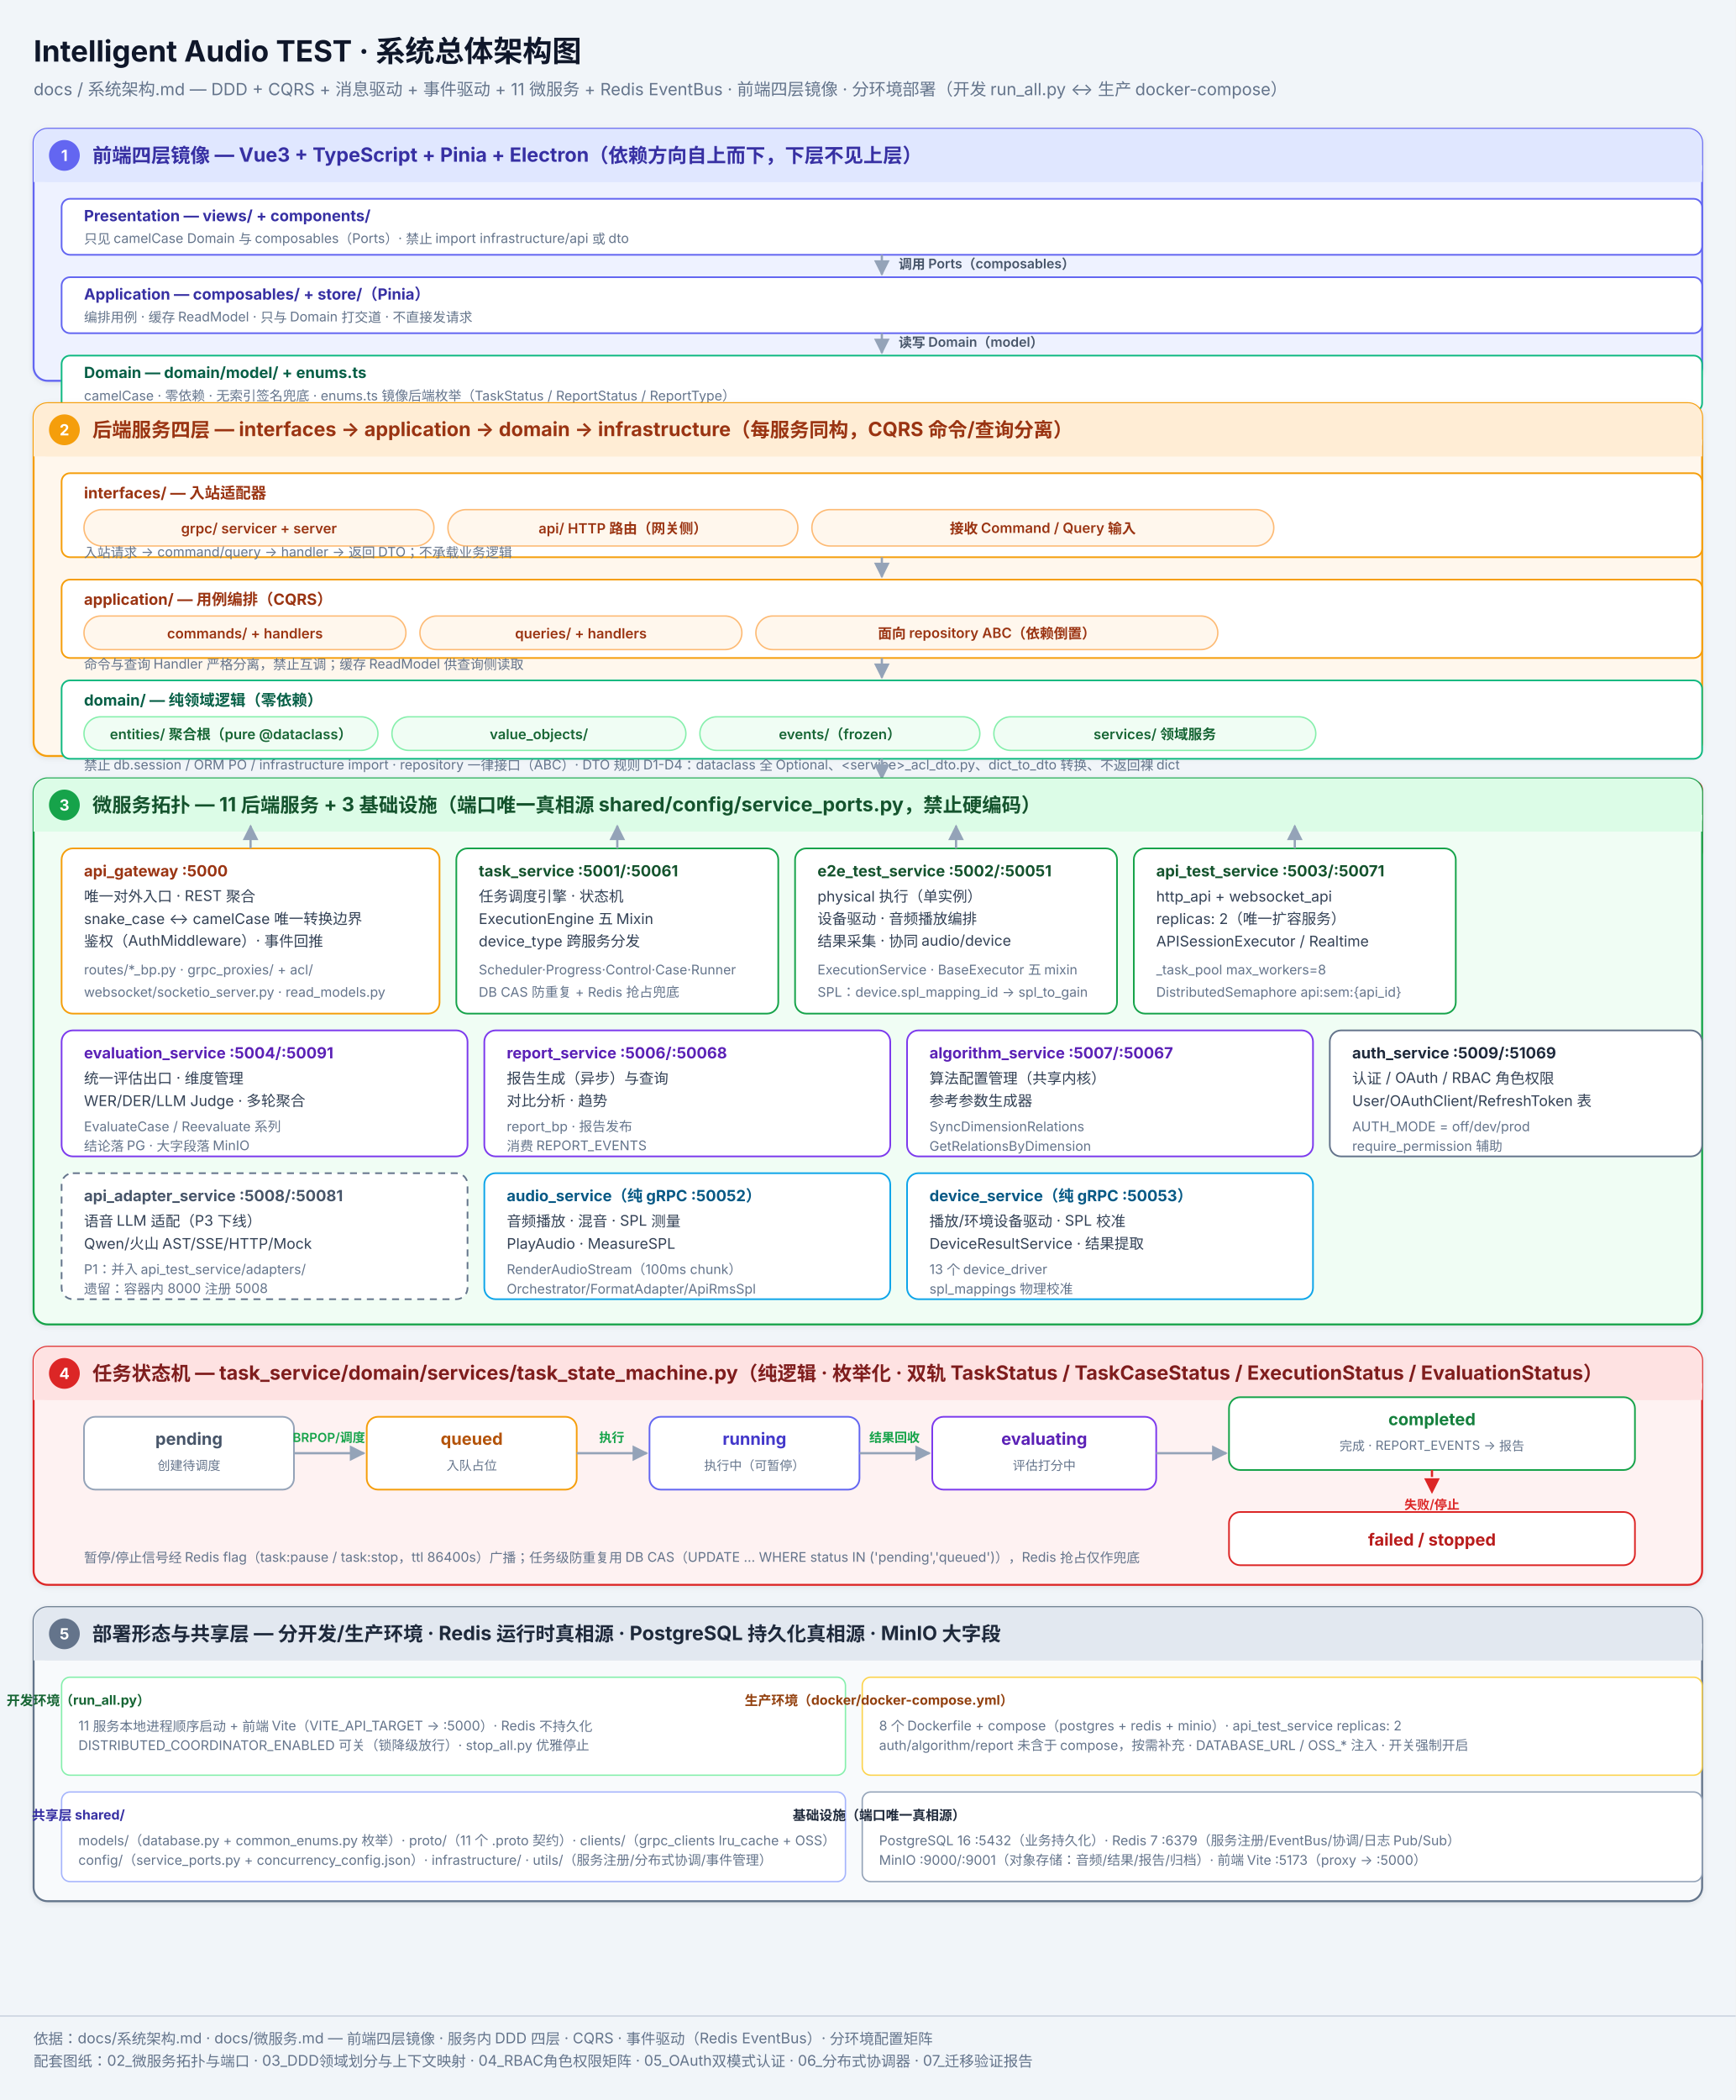
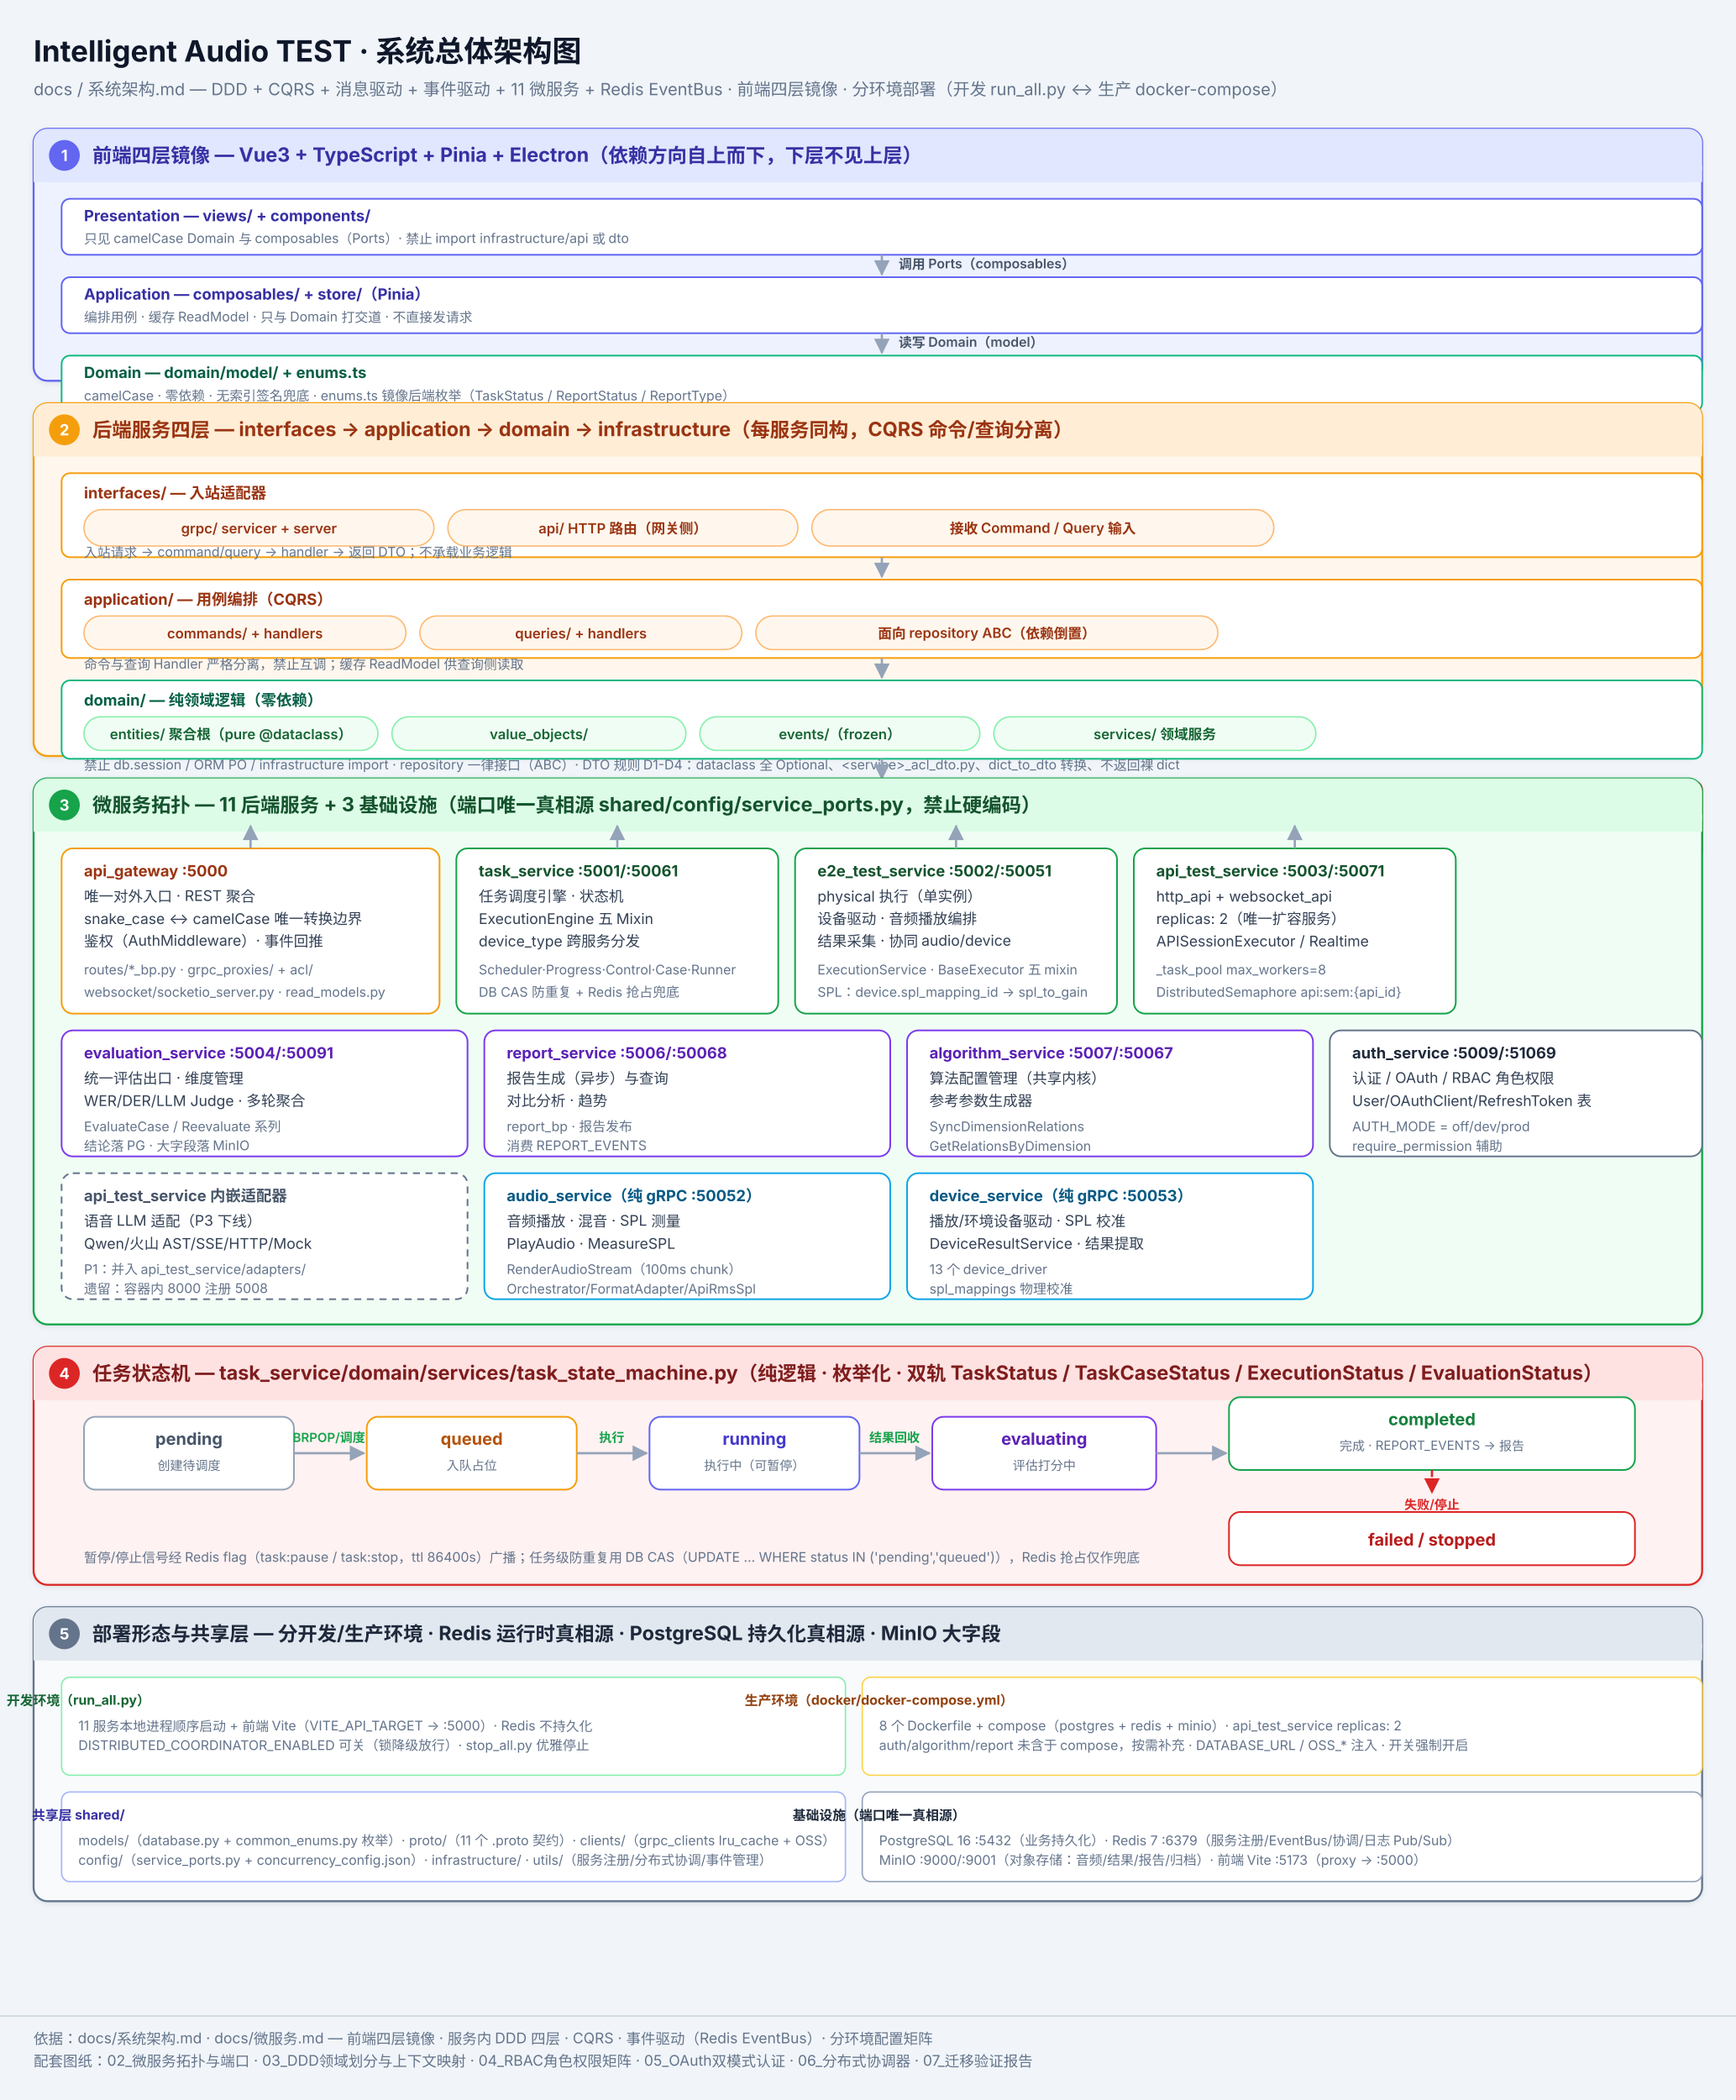
<svg xmlns="http://www.w3.org/2000/svg" viewBox="0 0 1240 1500" font-family="system-ui, -apple-system, 'Segoe UI', 'Microsoft YaHei', 'PingFang SC', sans-serif">
  <defs>
    <marker id="arrow" viewBox="0 0 10 10" refX="9" refY="5" markerWidth="7" markerHeight="7" orient="auto-start-reverse">
      <path d="M0,0 L10,5 L0,10 z" fill="#94a3b8" />
    </marker>
    <marker id="arrowRed" viewBox="0 0 10 10" refX="9" refY="5" markerWidth="7" markerHeight="7" orient="auto-start-reverse">
      <path d="M0,0 L10,5 L0,10 z" fill="#dc2626" />
    </marker>
    <marker id="arrowViolet" viewBox="0 0 10 10" refX="9" refY="5" markerWidth="7" markerHeight="7" orient="auto-start-reverse">
      <path d="M0,0 L10,5 L0,10 z" fill="#7c3aed" />
    </marker>
    <filter id="softShadow" x="-20%" y="-20%" width="140%" height="140%">
      <feDropShadow dx="0" dy="1" stdDeviation="2" flood-color="#0f172a" flood-opacity="0.08" />
    </filter>
    <style>
      .sec-title { font-size: 14px; font-weight: 700; }
      .flow { stroke: #94a3b8; stroke-width: 1.6; fill: none; marker-end: url(#arrow); }
      .flow-red { stroke: #dc2626; stroke-width: 1.6; fill: none; stroke-dasharray: 5 4; marker-end: url(#arrowRed); }
      .flow-violet { stroke: #7c3aed; stroke-width: 1.8; fill: none; stroke-dasharray: 6 4; marker-end: url(#arrowViolet); }
      .box-name { font-size: 12.5px; font-weight: 600; fill: #1e293b; }
      .box-desc { font-size: 10px; fill: #64748b; }
      .note { font-size: 9.5px; fill: #64748b; }
      .body { font-size: 10.5px; fill: #334155; }
      .pill-t { font-size: 10px; font-weight: 600; text-anchor: middle; }
      .chip-t { font-size: 9.5px; text-anchor: middle; }
      .st-n { font-size: 12px; font-weight: 700; text-anchor: middle; }
      .st-d { font-size: 9px; text-anchor: middle; }
    </style>
  </defs>
  <rect x="0" y="0" width="1240" height="1500" fill="#f1f5f9" />
  <text x="24" y="44" font-size="21" font-weight="700" fill="#0f172a">Intelligent Audio TEST · 系统总体架构图</text>
  <text x="24" y="68" font-size="12" fill="#64748b">docs / 系统架构.md — DDD + CQRS + 消息驱动 + 事件驱动 + 11 微服务 + Redis EventBus · 前端四层镜像 · 分环境部署（开发 run_all.py ↔ 生产 docker-compose）</text>
  <rect x="24" y="92" width="1192" height="180" rx="10" fill="#eef2ff" stroke="#6366f1" stroke-width="1.4" filter="url(#softShadow)" />
  <rect x="24" y="92" width="1192" height="38" rx="10" fill="#e0e7ff" />
  <rect x="24" y="118" width="1192" height="12" fill="#e0e7ff" />
  <circle cx="46" cy="111" r="11" fill="#6366f1" />
  <text x="46" y="115" font-size="11" font-weight="700" fill="#ffffff" text-anchor="middle">1</text>
  <text x="66" y="116" class="sec-title" fill="#3730a3">前端四层镜像 — Vue3 + TypeScript + Pinia + Electron（依赖方向自上而下，下层不见上层）</text>
  <rect x="44" y="142" width="1172" height="40" rx="6" fill="#ffffff" stroke="#6366f1" stroke-width="1.2" />
  <text x="60" y="158" font-size="11" font-weight="700" fill="#3730a3">Presentation — views/ + components/</text>
  <text x="60" y="174" class="note">只见 camelCase Domain 与 composables（Ports）· 禁止 import infrastructure/api 或 dto</text>
  <line x1="630" y1="182" x2="630" y2="196" class="flow" />
  <text x="642" y="192" font-size="9.5" font-weight="600" fill="#475569">调用 Ports（composables）</text>
  <rect x="44" y="198" width="1172" height="40" rx="6" fill="#ffffff" stroke="#6366f1" stroke-width="1.2" />
  <text x="60" y="214" font-size="11" font-weight="700" fill="#3730a3">Application — composables/ + store/（Pinia）</text>
  <text x="60" y="230" class="note">编排用例 · 缓存 ReadModel · 只与 Domain 打交道 · 不直接发请求</text>
  <line x1="630" y1="238" x2="630" y2="252" class="flow" />
  <text x="642" y="248" font-size="9.5" font-weight="600" fill="#475569">读写 Domain（model）</text>
  <rect x="44" y="254" width="1172" height="40" rx="6" fill="#ffffff" stroke="#10b981" stroke-width="1.2" />
  <text x="60" y="270" font-size="11" font-weight="700" fill="#065f46">Domain — domain/model/ + enums.ts</text>
  <text x="60" y="286" class="note">camelCase · 零依赖 · 无索引签名兜底 · enums.ts 镜像后端枚举（TaskStatus / ReportStatus / ReportType）</text>
  <line x1="630" y1="294" x2="630" y2="308" class="flow" />
  <text x="642" y="304" font-size="9.5" font-weight="600" fill="#475569">经 Port 由 Infrastructure 实现</text>
  <rect x="44" y="310" width="1172" height="40" rx="6" fill="#ffffff" stroke="#64748b" stroke-width="1.2" />
  <text x="60" y="326" font-size="11" font-weight="700" fill="#1e293b">Infrastructure — api/ + adapters/ + dto/ + http/</text>
  <text x="60" y="342" class="note">唯一知道 snake_case 的层 · socket 通道接入（utils/socket.ts + infrastructure/socket/taskChannel.ts）· 与后端强命名契约在此收敛</text>
  <rect x="24" y="288" width="1192" height="252" rx="10" fill="#fff7ed" stroke="#f59e0b" stroke-width="1.4" filter="url(#softShadow)" />
  <rect x="24" y="288" width="1192" height="38" rx="10" fill="#ffedd5" />
  <rect x="24" y="314" width="1192" height="12" fill="#ffedd5" />
  <circle cx="46" cy="307" r="11" fill="#f59e0b" />
  <text x="46" y="311" font-size="11" font-weight="700" fill="#ffffff" text-anchor="middle">2</text>
  <text x="66" y="312" class="sec-title" fill="#9a3412">后端服务四层 — interfaces → application → domain → infrastructure（每服务同构，CQRS 命令/查询分离）</text>
  <rect x="44" y="338" width="1172" height="60" rx="6" fill="#ffffff" stroke="#f59e0b" stroke-width="1.2" />
  <text x="60" y="356" font-size="11" font-weight="700" fill="#9a3412">interfaces/ — 入站适配器</text>
  <rect x="60" y="364" width="250" height="26" rx="13" fill="#fff7ed" stroke="#fdba74" stroke-width="1" />
  <text x="185" y="381" class="pill-t" fill="#9a3412">grpc/ servicer + server</text>
  <rect x="320" y="364" width="250" height="26" rx="13" fill="#fff7ed" stroke="#fdba74" stroke-width="1" />
  <text x="445" y="381" class="pill-t" fill="#9a3412">api/ HTTP 路由（网关侧）</text>
  <rect x="580" y="364" width="330" height="26" rx="13" fill="#fff7ed" stroke="#fdba74" stroke-width="1" />
  <text x="745" y="381" class="pill-t" fill="#9a3412">接收 Command / Query 输入</text>
  <text x="60" y="398" class="note">入站请求 → command/query → handler → 返回 DTO；不承载业务逻辑</text>
  <line x1="630" y1="398" x2="630" y2="412" class="flow" />
  <rect x="44" y="414" width="1172" height="56" rx="6" fill="#ffffff" stroke="#f59e0b" stroke-width="1.2" />
  <text x="60" y="432" font-size="11" font-weight="700" fill="#9a3412">application/ — 用例编排（CQRS）</text>
  <rect x="60" y="440" width="230" height="24" rx="12" fill="#fff7ed" stroke="#fdba74" stroke-width="1" />
  <text x="175" y="456" class="pill-t" fill="#9a3412">commands/ + handlers</text>
  <rect x="300" y="440" width="230" height="24" rx="12" fill="#fff7ed" stroke="#fdba74" stroke-width="1" />
  <text x="415" y="456" class="pill-t" fill="#9a3412">queries/ + handlers</text>
  <rect x="540" y="440" width="330" height="24" rx="12" fill="#fff7ed" stroke="#fdba74" stroke-width="1" />
  <text x="705" y="456" class="pill-t" fill="#9a3412">面向 repository ABC（依赖倒置）</text>
  <text x="60" y="478" class="note">命令与查询 Handler 严格分离，禁止互调；缓存 ReadModel 供查询侧读取</text>
  <line x1="630" y1="470" x2="630" y2="484" class="flow" />
  <rect x="44" y="486" width="1172" height="56" rx="6" fill="#ffffff" stroke="#10b981" stroke-width="1.2" />
  <text x="60" y="504" font-size="11" font-weight="700" fill="#065f46">domain/ — 纯领域逻辑（零依赖）</text>
  <rect x="60" y="512" width="210" height="24" rx="12" fill="#f0fdf4" stroke="#86efac" stroke-width="1" />
  <text x="165" y="528" class="pill-t" fill="#166534">entities/ 聚合根（pure @dataclass）</text>
  <rect x="280" y="512" width="210" height="24" rx="12" fill="#f0fdf4" stroke="#86efac" stroke-width="1" />
  <text x="385" y="528" class="pill-t" fill="#166534">value_objects/</text>
  <rect x="500" y="512" width="200" height="24" rx="12" fill="#f0fdf4" stroke="#86efac" stroke-width="1" />
  <text x="600" y="528" class="pill-t" fill="#166534">events/（frozen）</text>
  <rect x="710" y="512" width="230" height="24" rx="12" fill="#f0fdf4" stroke="#86efac" stroke-width="1" />
  <text x="825" y="528" class="pill-t" fill="#166534">services/ 领域服务</text>
  <text x="60" y="550" class="note">禁止 db.session / ORM PO / infrastructure import · repository 一律接口（ABC）· DTO 规则 D1-D4：dataclass 全 Optional、&lt;service&gt;_acl_dto.py、dict_to_dto 转换、不返回裸 dict</text>
  <line x1="630" y1="542" x2="630" y2="556" class="flow" />
  <rect x="44" y="558" width="1172" height="56" rx="6" fill="#ffffff" stroke="#dc2626" stroke-width="1.2" />
  <text x="60" y="576" font-size="11" font-weight="700" fill="#7f1d1d">infrastructure/ — 技术实现</text>
  <rect x="60" y="584" width="200" height="24" rx="12" fill="#fef2f2" stroke="#fca5a5" stroke-width="1" />
  <text x="160" y="600" class="pill-t" fill="#991b1b">persistence/ PO + Repository</text>
  <rect x="270" y="584" width="220" height="24" rx="12" fill="#fef2f2" stroke="#fca5a5" stroke-width="1" />
  <text x="380" y="600" class="pill-t" fill="#991b1b">acl/ ACL 仓储（gRPC 出站）</text>
  <rect x="500" y="584" width="200" height="24" rx="12" fill="#fef2f2" stroke="#fca5a5" stroke-width="1" />
  <text x="600" y="600" class="pill-t" fill="#991b1b">oss/ 大字段落盘</text>
  <rect x="710" y="584" width="290" height="24" rx="12" fill="#fef2f2" stroke="#fca5a5" stroke-width="1" />
  <text x="855" y="600" class="pill-t" fill="#991b1b">实现 domain 定义的 ABC</text>
  <text x="60" y="622" class="note">唯一知道 snake_case 的层 · 跨服务数据访问必须经 ACL gRPC（repository 返回 dict 或 Entity）</text>
  <rect x="24" y="556" width="1192" height="390" rx="10" fill="#f0fdf4" stroke="#16a34a" stroke-width="1.4" filter="url(#softShadow)" />
  <rect x="24" y="556" width="1192" height="38" rx="10" fill="#dcfce7" />
  <rect x="24" y="582" width="1192" height="12" fill="#dcfce7" />
  <circle cx="46" cy="575" r="11" fill="#16a34a" />
  <text x="46" y="579" font-size="11" font-weight="700" fill="#ffffff" text-anchor="middle">3</text>
  <text x="66" y="580" class="sec-title" fill="#14532d">微服务拓扑 — 11 后端服务 + 3 基础设施（端口唯一真相源 shared/config/service_ports.py，禁止硬编码）</text>
  <rect x="44" y="606" width="270" height="118" rx="8" fill="#ffffff" stroke="#f59e0b" stroke-width="1.2" />
  <text x="60" y="626" font-size="11" font-weight="700" fill="#9a3412">api_gateway :5000</text>
  <text x="60" y="644" class="body">唯一对外入口 · REST 聚合</text>
  <text x="60" y="660" class="body">snake_case ↔ camelCase 唯一转换边界</text>
  <text x="60" y="676" class="body">鉴权（AuthMiddleware）· 事件回推</text>
  <text x="60" y="696" class="note">routes/*_bp.py · grpc_proxies/ + acl/</text>
  <text x="60" y="712" class="note">websocket/socketio_server.py · read_models.py</text>
  <rect x="326" y="606" width="230" height="118" rx="8" fill="#ffffff" stroke="#16a34a" stroke-width="1.2" />
  <text x="342" y="626" font-size="11" font-weight="700" fill="#14532d">task_service :5001/:50061</text>
  <text x="342" y="644" class="body">任务调度引擎 · 状态机</text>
  <text x="342" y="660" class="body">ExecutionEngine 五 Mixin</text>
  <text x="342" y="676" class="body">device_type 跨服务分发</text>
  <text x="342" y="696" class="note">Scheduler·Progress·Control·Case·Runner</text>
  <text x="342" y="712" class="note">DB CAS 防重复 + Redis 抢占兜底</text>
  <rect x="568" y="606" width="230" height="118" rx="8" fill="#ffffff" stroke="#16a34a" stroke-width="1.2" />
  <text x="584" y="626" font-size="11" font-weight="700" fill="#14532d">e2e_test_service :5002/:50051</text>
  <text x="584" y="644" class="body">physical 执行（单实例）</text>
  <text x="584" y="660" class="body">设备驱动 · 音频播放编排</text>
  <text x="584" y="676" class="body">结果采集 · 协同 audio/device</text>
  <text x="584" y="696" class="note">ExecutionService · BaseExecutor 五 mixin</text>
  <text x="584" y="712" class="note">SPL：device.spl_mapping_id → spl_to_gain</text>
  <rect x="810" y="606" width="230" height="118" rx="8" fill="#ffffff" stroke="#16a34a" stroke-width="1.2" />
  <text x="826" y="626" font-size="11" font-weight="700" fill="#14532d">api_test_service :5003/:50071</text>
  <text x="826" y="644" class="body">http_api + websocket_api</text>
  <text x="826" y="660" class="body">replicas: 2（唯一扩容服务）</text>
  <text x="826" y="676" class="body">APISessionExecutor / Realtime</text>
  <text x="826" y="696" class="note">_task_pool max_workers=8</text>
  <text x="826" y="712" class="note">DistributedSemaphore api:sem:{api_id}</text>
  <line x1="179" y1="606" x2="179" y2="590" class="flow" />
  <line x1="441" y1="606" x2="441" y2="590" class="flow" />
  <line x1="683" y1="606" x2="683" y2="590" class="flow" />
  <line x1="925" y1="606" x2="925" y2="590" class="flow" />
  <rect x="44" y="736" width="290" height="90" rx="8" fill="#ffffff" stroke="#7c3aed" stroke-width="1.2" />
  <text x="60" y="756" font-size="11" font-weight="700" fill="#5b21b6">evaluation_service :5004/:50091</text>
  <text x="60" y="774" class="body">统一评估出口 · 维度管理</text>
  <text x="60" y="790" class="body">WER/DER/LLM Judge · 多轮聚合</text>
  <text x="60" y="808" class="note">EvaluateCase / Reevaluate 系列</text>
  <text x="60" y="822" class="note">结论落 PG · 大字段落 MinIO</text>
  <rect x="346" y="736" width="290" height="90" rx="8" fill="#ffffff" stroke="#7c3aed" stroke-width="1.2" />
  <text x="362" y="756" font-size="11" font-weight="700" fill="#5b21b6">report_service :5006/:50068</text>
  <text x="362" y="774" class="body">报告生成（异步）与查询</text>
  <text x="362" y="790" class="body">对比分析 · 趋势</text>
  <text x="362" y="808" class="note">report_bp · 报告发布</text>
  <text x="362" y="822" class="note">消费 REPORT_EVENTS</text>
  <rect x="648" y="736" width="290" height="90" rx="8" fill="#ffffff" stroke="#7c3aed" stroke-width="1.2" />
  <text x="664" y="756" font-size="11" font-weight="700" fill="#5b21b6">algorithm_service :5007/:50067</text>
  <text x="664" y="774" class="body">算法配置管理（共享内核）</text>
  <text x="664" y="790" class="body">参考参数生成器</text>
  <text x="664" y="808" class="note">SyncDimensionRelations</text>
  <text x="664" y="822" class="note">GetRelationsByDimension</text>
  <rect x="950" y="736" width="266" height="90" rx="8" fill="#ffffff" stroke="#64748b" stroke-width="1.2" />
  <text x="966" y="756" font-size="11" font-weight="700" fill="#1e293b">auth_service :5009/:51069</text>
  <text x="966" y="774" class="body">认证 / OAuth / RBAC 角色权限</text>
  <text x="966" y="790" class="body">User/OAuthClient/RefreshToken 表</text>
  <text x="966" y="808" class="note">AUTH_MODE = off/dev/prod</text>
  <text x="966" y="822" class="note">require_permission 辅助</text>
  <rect x="44" y="838" width="290" height="90" rx="8" fill="#ffffff" stroke="#64748b" stroke-width="1.2" stroke-dasharray="5 4" />
-   <text x="60" y="858" font-size="11" font-weight="700" fill="#475569">api_adapter_service :5008/:50081</text>
+   <text x="60" y="858" font-size="11" font-weight="700" fill="#475569">api_test_service 内嵌适配器</text>
  <text x="60" y="876" class="body">语音 LLM 适配（P3 下线）</text>
  <text x="60" y="892" class="body">Qwen/火山 AST/SSE/HTTP/Mock</text>
  <text x="60" y="910" class="note">P1：并入 api_test_service/adapters/</text>
  <text x="60" y="924" class="note">遗留：容器内 8000 注册 5008</text>
  <rect x="346" y="838" width="290" height="90" rx="8" fill="#ffffff" stroke="#0ea5e9" stroke-width="1.2" />
  <text x="362" y="858" font-size="11" font-weight="700" fill="#075985">audio_service（纯 gRPC :50052）</text>
  <text x="362" y="876" class="body">音频播放 · 混音 · SPL 测量</text>
  <text x="362" y="892" class="body">PlayAudio · MeasureSPL</text>
  <text x="362" y="910" class="note">RenderAudioStream（100ms chunk）</text>
  <text x="362" y="924" class="note">Orchestrator/FormatAdapter/ApiRmsSpl</text>
  <rect x="648" y="838" width="290" height="90" rx="8" fill="#ffffff" stroke="#0ea5e9" stroke-width="1.2" />
  <text x="664" y="858" font-size="11" font-weight="700" fill="#075985">device_service（纯 gRPC :50053）</text>
  <text x="664" y="876" class="body">播放/环境设备驱动 · SPL 校准</text>
  <text x="664" y="892" class="body">DeviceResultService · 结果提取</text>
  <text x="664" y="910" class="note">13 个 device_driver</text>
  <text x="664" y="924" class="note">spl_mappings 物理校准</text>
  <rect x="24" y="962" width="1192" height="170" rx="10" fill="#fef2f2" stroke="#dc2626" stroke-width="1.4" filter="url(#softShadow)" />
  <rect x="24" y="962" width="1192" height="38" rx="10" fill="#fee2e2" />
  <rect x="24" y="988" width="1192" height="12" fill="#fee2e2" />
  <circle cx="46" cy="981" r="11" fill="#dc2626" />
  <text x="46" y="985" font-size="11" font-weight="700" fill="#ffffff" text-anchor="middle">4</text>
  <text x="66" y="986" class="sec-title" fill="#7f1d1d">任务状态机 — task_service/domain/services/task_state_machine.py（纯逻辑 · 枚举化 · 双轨 TaskStatus / TaskCaseStatus / ExecutionStatus / EvaluationStatus）</text>
  <rect x="60" y="1012" width="150" height="52" rx="8" fill="#ffffff" stroke="#94a3b8" stroke-width="1.2" />
  <text x="135" y="1032" class="st-n" fill="#475569">pending</text>
  <text x="135" y="1050" class="st-d" fill="#64748b">创建待调度</text>
  <line x1="210" y1="1038" x2="260" y2="1038" class="flow" />
  <text x="235" y="1030" font-size="9" font-weight="600" fill="#16a34a" text-anchor="middle">BRPOP/调度</text>
  <rect x="262" y="1012" width="150" height="52" rx="8" fill="#ffffff" stroke="#f59e0b" stroke-width="1.2" />
  <text x="337" y="1032" class="st-n" fill="#b45309">queued</text>
  <text x="337" y="1050" class="st-d" fill="#64748b">入队占位</text>
  <line x1="412" y1="1038" x2="462" y2="1038" class="flow" />
  <text x="437" y="1030" font-size="9" font-weight="600" fill="#16a34a" text-anchor="middle">执行</text>
  <rect x="464" y="1012" width="150" height="52" rx="8" fill="#ffffff" stroke="#6366f1" stroke-width="1.2" />
  <text x="539" y="1032" class="st-n" fill="#4338ca">running</text>
  <text x="539" y="1050" class="st-d" fill="#64748b">执行中（可暂停）</text>
  <line x1="614" y1="1038" x2="664" y2="1038" class="flow" />
  <text x="639" y="1030" font-size="9" font-weight="600" fill="#16a34a" text-anchor="middle">结果回收</text>
  <rect x="666" y="1012" width="160" height="52" rx="8" fill="#ffffff" stroke="#7c3aed" stroke-width="1.2" />
  <text x="746" y="1032" class="st-n" fill="#5b21b6">evaluating</text>
  <text x="746" y="1050" class="st-d" fill="#64748b">评估打分中</text>
  <line x1="826" y1="1038" x2="876" y2="1038" class="flow" />
  <rect x="878" y="998" width="290" height="52" rx="8" fill="#ffffff" stroke="#16a34a" stroke-width="1.2" />
  <text x="1023" y="1018" class="st-n" fill="#15803d">completed</text>
  <text x="1023" y="1036" class="st-d" fill="#64748b">完成 · REPORT_EVENTS → 报告</text>
  <line x1="1023" y1="1050" x2="1023" y2="1066" class="flow-red" />
  <text x="1023" y="1078" font-size="9" font-weight="600" fill="#dc2626" text-anchor="middle">失败/停止</text>
  <rect x="878" y="1080" width="290" height="38" rx="8" fill="#ffffff" stroke="#dc2626" stroke-width="1.2" />
  <text x="1023" y="1104" class="st-n" fill="#b91c1c">failed / stopped</text>
  <text x="60" y="1116" class="note">暂停/停止信号经 Redis flag（task:pause / task:stop，ttl 86400s）广播；任务级防重复用 DB CAS（UPDATE … WHERE status IN ('pending','queued')），Redis 抢占仅作兜底</text>
  <rect x="24" y="1148" width="1192" height="210" rx="10" fill="#f8fafc" stroke="#64748b" stroke-width="1.4" filter="url(#softShadow)" />
  <rect x="24" y="1148" width="1192" height="38" rx="10" fill="#e2e8f0" />
  <rect x="24" y="1174" width="1192" height="12" fill="#e2e8f0" />
  <circle cx="46" cy="1167" r="11" fill="#64748b" />
  <text x="46" y="1171" font-size="11" font-weight="700" fill="#ffffff" text-anchor="middle">5</text>
  <text x="66" y="1172" class="sec-title" fill="#1e293b">部署形态与共享层 — 分开发/生产环境 · Redis 运行时真相源 · PostgreSQL 持久化真相源 · MinIO 大字段</text>
  <rect x="44" y="1198" width="560" height="70" rx="6" fill="#ffffff" stroke="#86efac" stroke-width="1" />
  <text x="56" y="1218" class="chip-t" fill="#166534" text-anchor="start" font-weight="700">开发环境（run_all.py）</text>
  <text x="56" y="1236" class="note" text-anchor="start">11 服务本地进程顺序启动 + 前端 Vite（VITE_API_TARGET → :5000）· Redis 不持久化</text>
  <text x="56" y="1250" class="note" text-anchor="start">DISTRIBUTED_COORDINATOR_ENABLED 可关（锁降级放行）· stop_all.py 优雅停止</text>
  <rect x="616" y="1198" width="600" height="70" rx="6" fill="#ffffff" stroke="#fcd34d" stroke-width="1" />
  <text x="628" y="1218" class="chip-t" fill="#92400e" text-anchor="start" font-weight="700">生产环境（docker/docker-compose.yml）</text>
  <text x="628" y="1236" class="note" text-anchor="start">8 个 Dockerfile + compose（postgres + redis + minio）· api_test_service replicas: 2</text>
  <text x="628" y="1250" class="note" text-anchor="start">auth/algorithm/report 未含于 compose，按需补充 · DATABASE_URL / OSS_* 注入 · 开关强制开启</text>
  <rect x="44" y="1280" width="560" height="64" rx="6" fill="#ffffff" stroke="#a5b4fc" stroke-width="1" />
  <text x="56" y="1300" class="chip-t" fill="#3730a3" text-anchor="start" font-weight="700">共享层 shared/</text>
  <text x="56" y="1318" class="note" text-anchor="start">models/（database.py + common_enums.py 枚举）· proto/（11 个 .proto 契约）· clients/（grpc_clients lru_cache + OSS）</text>
  <text x="56" y="1332" class="note" text-anchor="start">config/（service_ports.py + concurrency_config.json）· infrastructure/ · utils/（服务注册/分布式协调/事件管理）</text>
  <rect x="616" y="1280" width="600" height="64" rx="6" fill="#ffffff" stroke="#94a3b8" stroke-width="1" />
  <text x="628" y="1300" class="chip-t" fill="#1e293b" text-anchor="start" font-weight="700">基础设施（端口唯一真相源）</text>
  <text x="628" y="1318" class="note" text-anchor="start">PostgreSQL 16 :5432（业务持久化）· Redis 7 :6379（服务注册/EventBus/协调/日志 Pub/Sub）</text>
  <text x="628" y="1332" class="note" text-anchor="start">MinIO :9000/:9001（对象存储：音频/结果/报告/归档）· 前端 Vite :5173（proxy → :5000）</text>
  <line x1="0" y1="1440" x2="1240" y2="1440" stroke="#cbd5e1" stroke-width="1" />
  <text x="24" y="1460" font-size="10.5" fill="#64748b">依据：docs/系统架构.md · docs/微服务.md — 前端四层镜像 · 服务内 DDD 四层 · CQRS · 事件驱动（Redis EventBus）· 分环境配置矩阵</text>
  <text x="24" y="1476" font-size="10.5" fill="#64748b">配套图纸：02_微服务拓扑与端口 · 03_DDD领域划分与上下文映射 · 04_RBAC角色权限矩阵 · 05_OAuth双模式认证 · 06_分布式协调器 · 07_迁移验证报告</text>
</svg>
